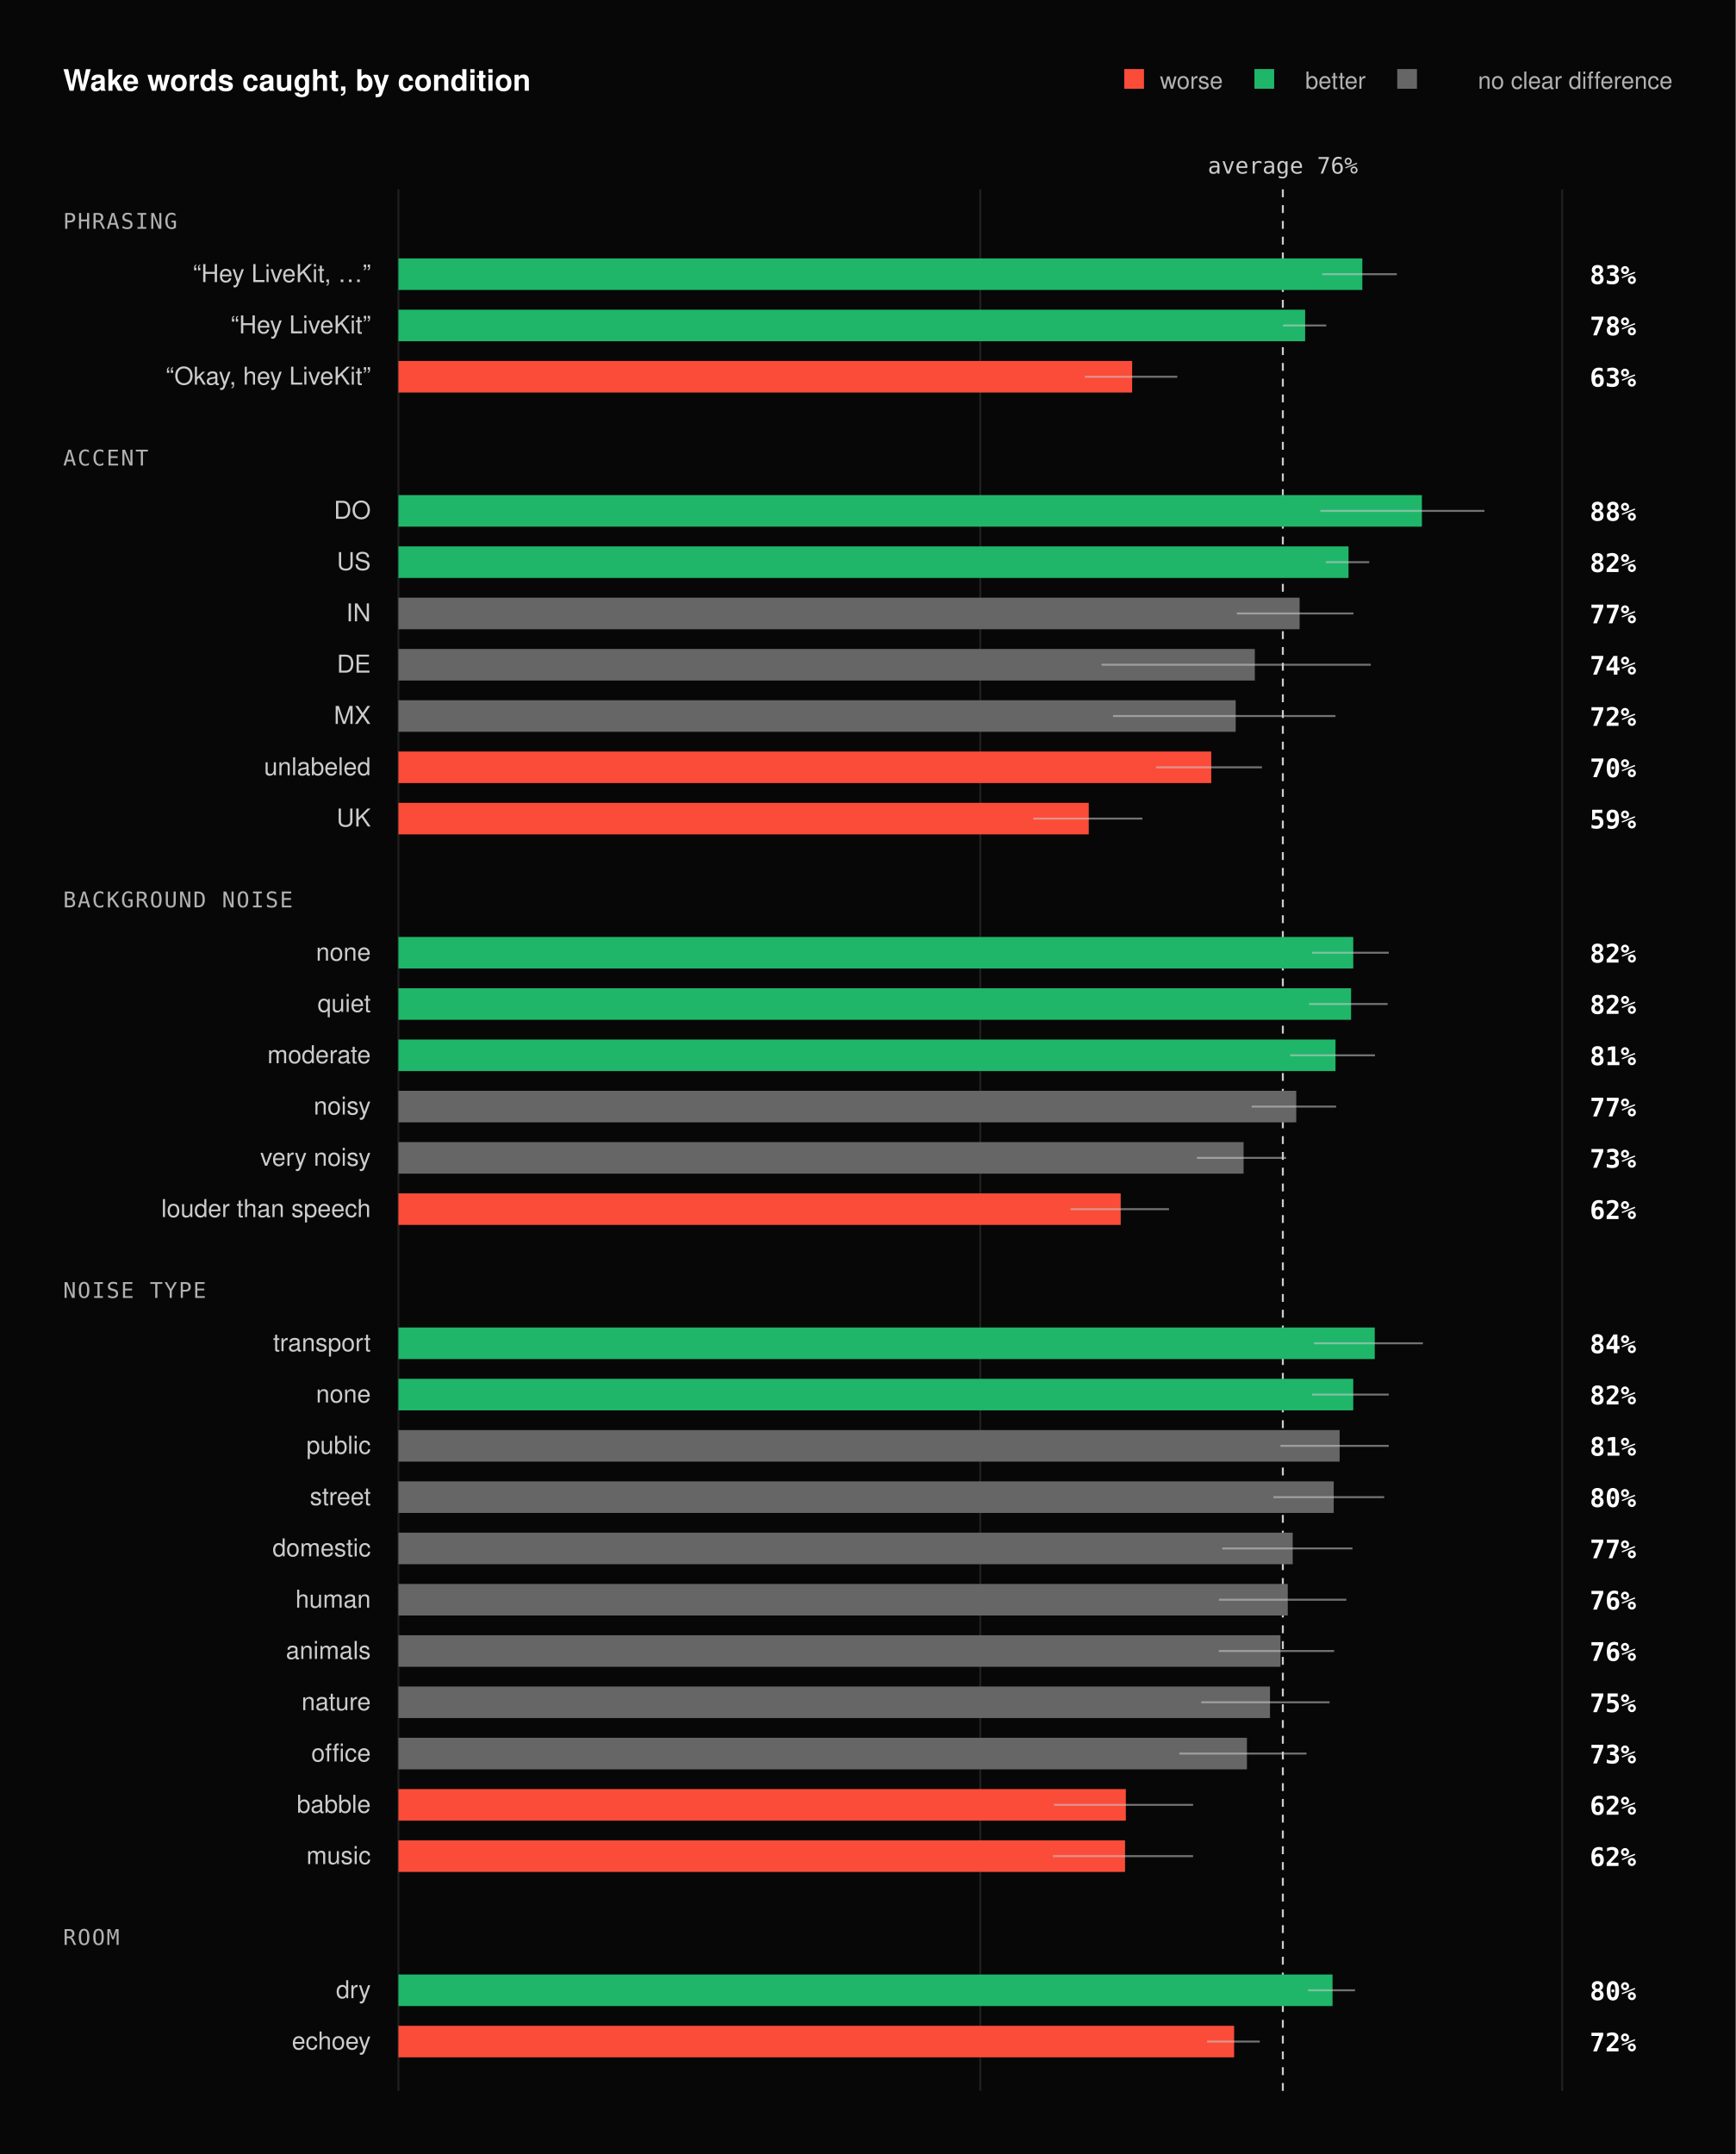
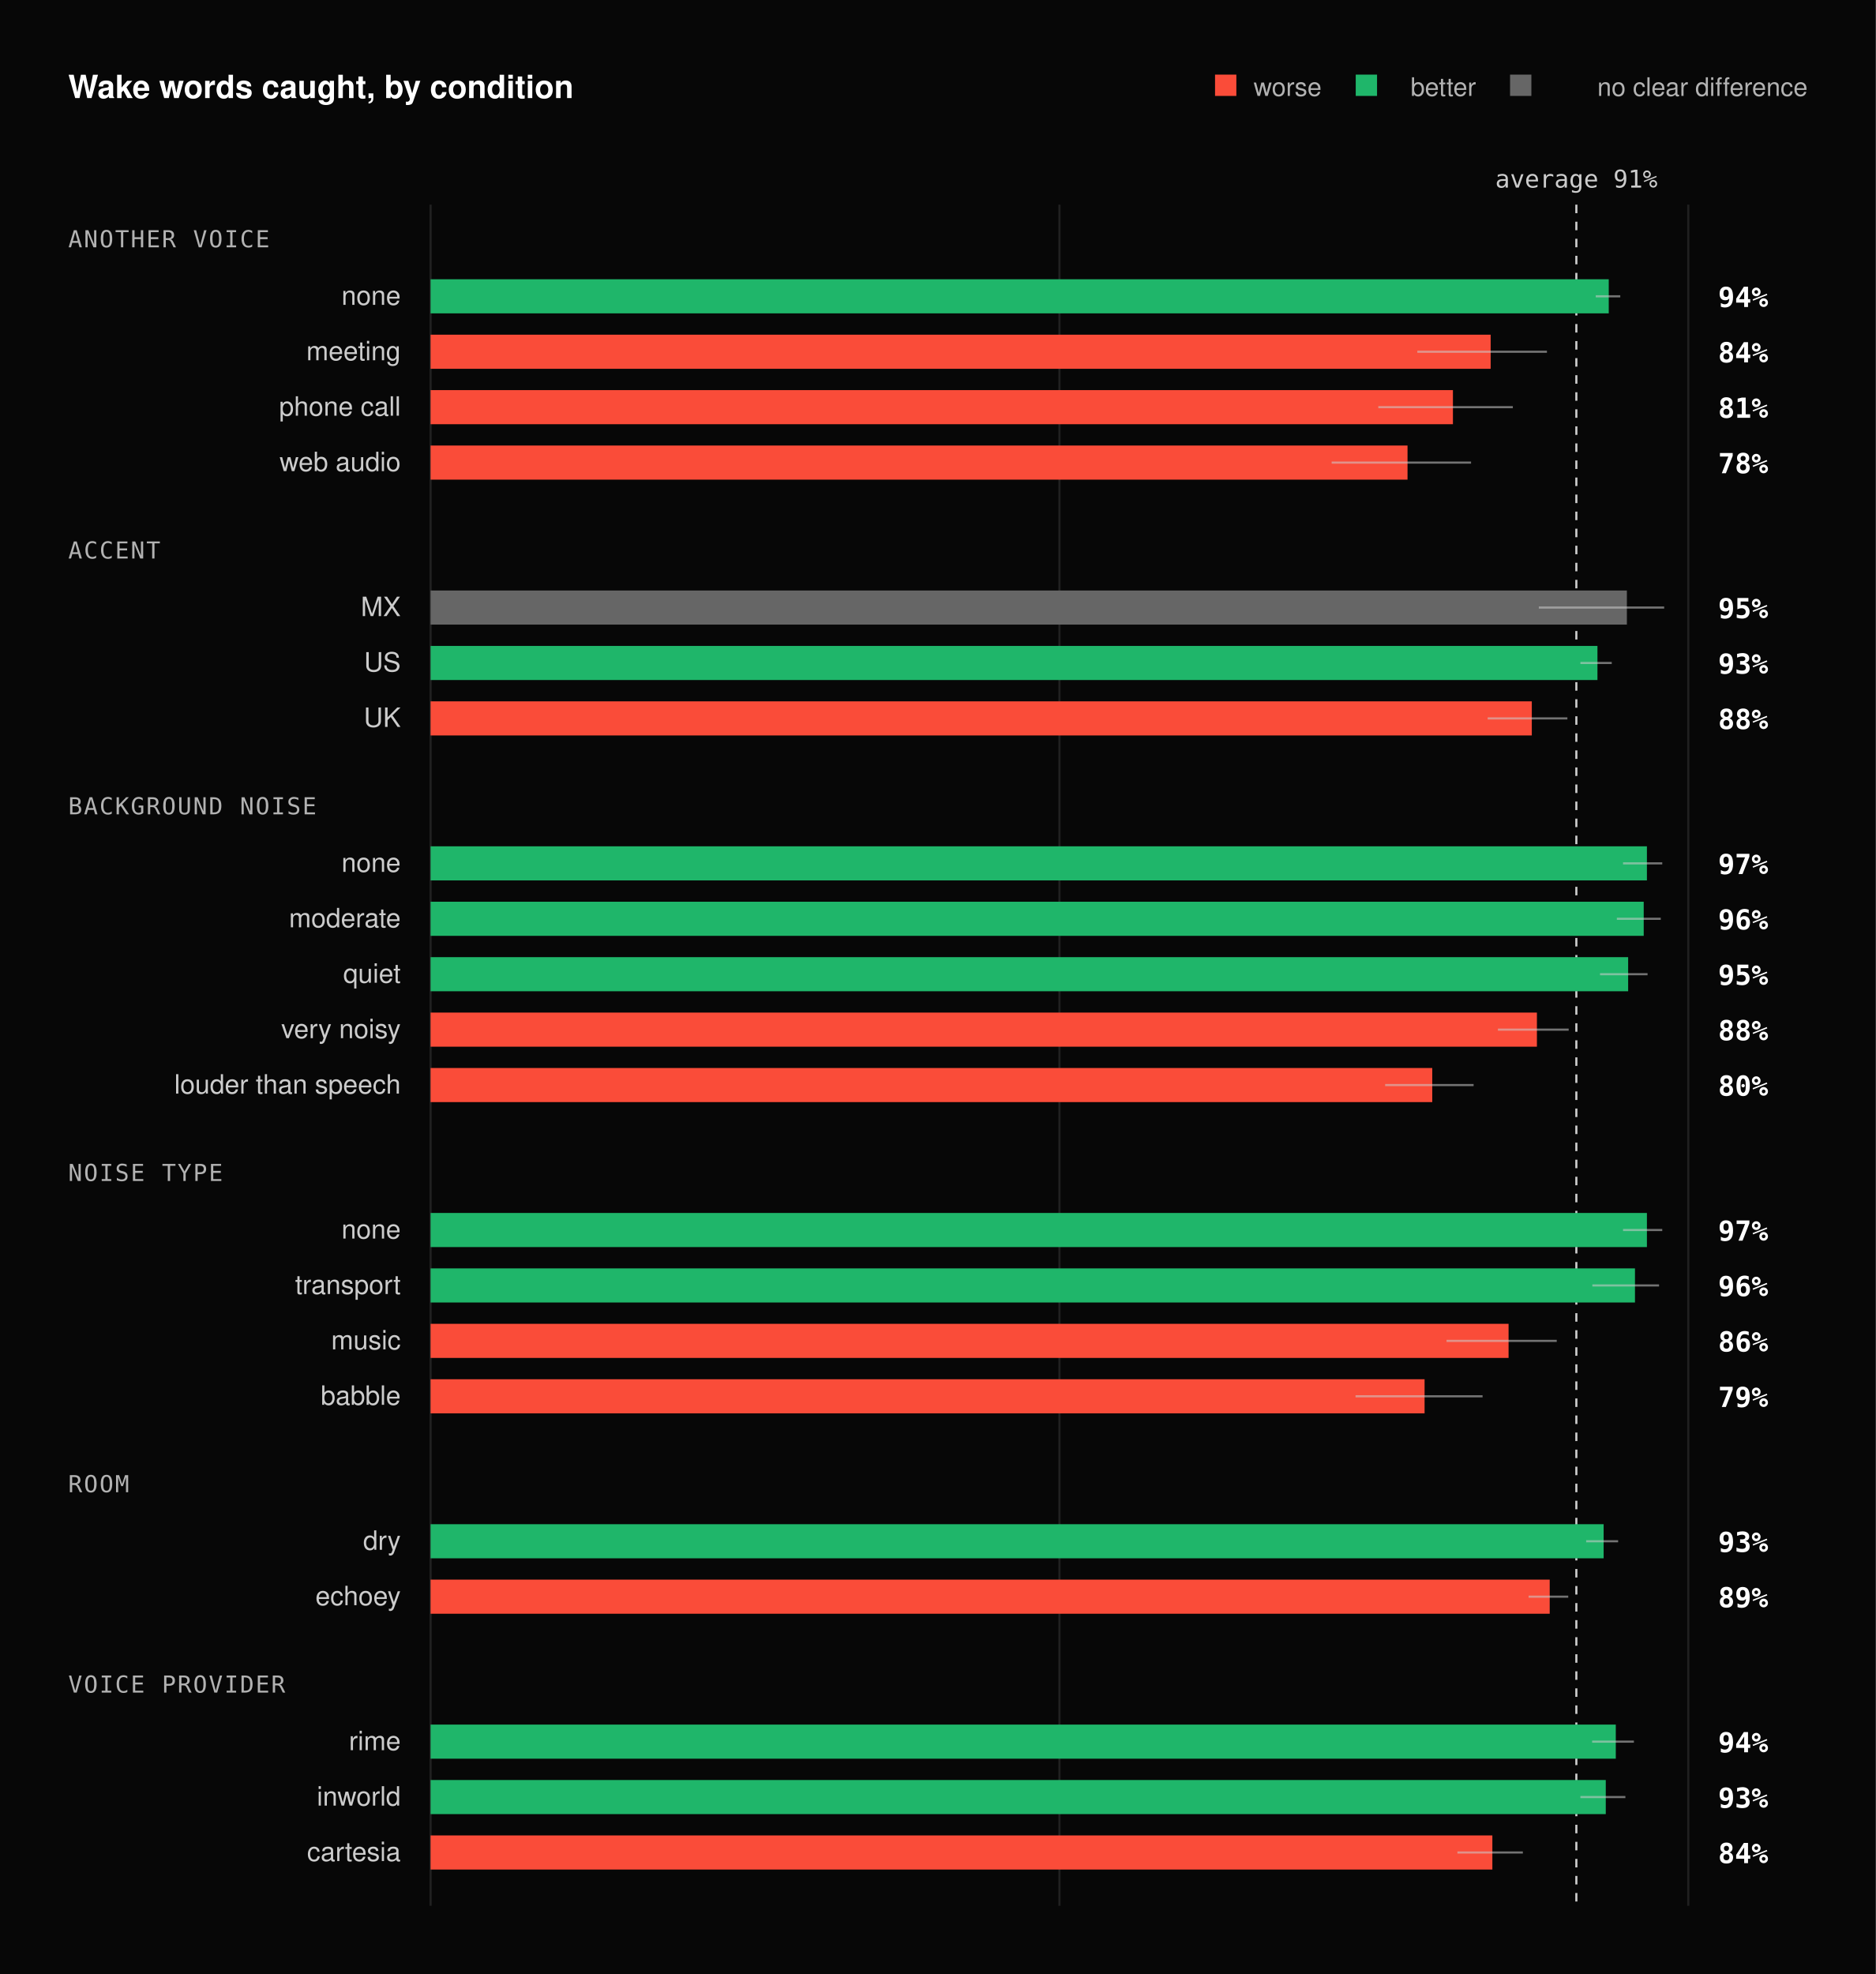
- <svg xmlns="http://www.w3.org/2000/svg" viewBox="0 0 880 1092" width="880" height="1092" font-family="'Public Sans', ui-sans-serif, system-ui, -apple-system, 'Segoe UI', Helvetica, Arial, sans-serif">
-   <rect width="880" height="1092" fill="#070707" />
+ <svg xmlns="http://www.w3.org/2000/svg" viewBox="0 0 880 926" width="880" height="926" font-family="'Public Sans', ui-sans-serif, system-ui, -apple-system, 'Segoe UI', Helvetica, Arial, sans-serif">
+   <rect width="880" height="926" fill="#070707" />
  <text x="32.0" y="46.0" fill="#ffffff" font-size="15" text-anchor="start" font-weight="600">Wake words caught, by condition</text>
  <text x="848.0" y="45.0" fill="#b2b2b2" font-size="12" text-anchor="end" font-weight="400">no clear difference</text>
  <rect x="708.4" y="35" width="10" height="10" fill="#666666" />
  <text x="692.4" y="45.0" fill="#b2b2b2" font-size="12" text-anchor="end" font-weight="400">better</text>
  <rect x="636.0" y="35" width="10" height="10" fill="#1fb66a" />
  <text x="620.0" y="45.0" fill="#b2b2b2" font-size="12" text-anchor="end" font-weight="400">worse</text>
  <rect x="570.0" y="35" width="10" height="10" fill="#fa4c39" />
-   <line x1="202.0" y1="96" x2="202.0" y2="1060" stroke="#202020" />
-   <line x1="497.0" y1="96" x2="497.0" y2="1060" stroke="#202020" />
-   <line x1="792.0" y1="96" x2="792.0" y2="1060" stroke="#202020" />
-   <line x1="650.4" y1="96" x2="650.4" y2="1060" stroke="#cccccc" stroke-dasharray="4 4" />
-   <text x="650.4" y="88.0" fill="#cccccc" font-size="11.5" text-anchor="middle" font-weight="400" font-family="CommitMono, ui-monospace, 'SF Mono', 'Cascadia Mono', Menlo, monospace">average 76%</text>
-   <text x="32.0" y="116.0" fill="#b2b2b2" font-size="11" text-anchor="start" font-weight="400" font-family="CommitMono, ui-monospace, 'SF Mono', 'Cascadia Mono', Menlo, monospace" letter-spacing="0.7">PHRASING</text>
-   <text x="188.0" y="143.0" fill="#cccccc" font-size="12.5" text-anchor="end" font-weight="400">“Hey LiveKit, …”</text>
-   <rect x="202" y="131.0" width="488.7" height="16" fill="#1fb66a" />
-   <line x1="670.4" y1="139.0" x2="708.2" y2="139.0" stroke="#cccccc" stroke-opacity="0.55" stroke-width="1" />
-   <text x="806.0" y="144.0" fill="#ffffff" font-size="13" text-anchor="start" font-weight="600" font-family="CommitMono, ui-monospace, 'SF Mono', 'Cascadia Mono', Menlo, monospace">83%</text>
-   <text x="188.0" y="169.0" fill="#cccccc" font-size="12.5" text-anchor="end" font-weight="400">“Hey LiveKit”</text>
-   <rect x="202" y="157.0" width="459.7" height="16" fill="#1fb66a" />
-   <line x1="650.5" y1="165.0" x2="672.4" y2="165.0" stroke="#cccccc" stroke-opacity="0.55" stroke-width="1" />
-   <text x="806.0" y="170.0" fill="#ffffff" font-size="13" text-anchor="start" font-weight="600" font-family="CommitMono, ui-monospace, 'SF Mono', 'Cascadia Mono', Menlo, monospace">78%</text>
-   <text x="188.0" y="195.0" fill="#cccccc" font-size="12.5" text-anchor="end" font-weight="400">“Okay, hey LiveKit”</text>
-   <rect x="202" y="183.0" width="372.0" height="16" fill="#fa4c39" />
-   <line x1="550.0" y1="191.0" x2="596.9" y2="191.0" stroke="#cccccc" stroke-opacity="0.55" stroke-width="1" />
-   <text x="806.0" y="196.0" fill="#ffffff" font-size="13" text-anchor="start" font-weight="600" font-family="CommitMono, ui-monospace, 'SF Mono', 'Cascadia Mono', Menlo, monospace">63%</text>
-   <text x="32.0" y="236.0" fill="#b2b2b2" font-size="11" text-anchor="start" font-weight="400" font-family="CommitMono, ui-monospace, 'SF Mono', 'Cascadia Mono', Menlo, monospace" letter-spacing="0.7">ACCENT</text>
-   <text x="188.0" y="263.0" fill="#cccccc" font-size="12.5" text-anchor="end" font-weight="400">DO</text>
-   <rect x="202" y="251.0" width="518.9" height="16" fill="#1fb66a" />
-   <line x1="669.4" y1="259.0" x2="752.6" y2="259.0" stroke="#cccccc" stroke-opacity="0.55" stroke-width="1" />
-   <text x="806.0" y="264.0" fill="#ffffff" font-size="13" text-anchor="start" font-weight="600" font-family="CommitMono, ui-monospace, 'SF Mono', 'Cascadia Mono', Menlo, monospace">88%</text>
-   <text x="188.0" y="289.0" fill="#cccccc" font-size="12.5" text-anchor="end" font-weight="400">US</text>
-   <rect x="202" y="277.0" width="481.7" height="16" fill="#1fb66a" />
-   <line x1="672.2" y1="285.0" x2="694.2" y2="285.0" stroke="#cccccc" stroke-opacity="0.55" stroke-width="1" />
-   <text x="806.0" y="290.0" fill="#ffffff" font-size="13" text-anchor="start" font-weight="600" font-family="CommitMono, ui-monospace, 'SF Mono', 'Cascadia Mono', Menlo, monospace">82%</text>
-   <text x="188.0" y="315.0" fill="#cccccc" font-size="12.5" text-anchor="end" font-weight="400">IN</text>
-   <rect x="202" y="303.0" width="456.9" height="16" fill="#666666" />
-   <line x1="627.1" y1="311.0" x2="686.2" y2="311.0" stroke="#cccccc" stroke-opacity="0.55" stroke-width="1" />
-   <text x="806.0" y="316.0" fill="#ffffff" font-size="13" text-anchor="start" font-weight="600" font-family="CommitMono, ui-monospace, 'SF Mono', 'Cascadia Mono', Menlo, monospace">77%</text>
-   <text x="188.0" y="341.0" fill="#cccccc" font-size="12.5" text-anchor="end" font-weight="400">DE</text>
-   <rect x="202" y="329.0" width="434.2" height="16" fill="#666666" />
-   <line x1="558.5" y1="337.0" x2="695.0" y2="337.0" stroke="#cccccc" stroke-opacity="0.55" stroke-width="1" />
-   <text x="806.0" y="342.0" fill="#ffffff" font-size="13" text-anchor="start" font-weight="600" font-family="CommitMono, ui-monospace, 'SF Mono', 'Cascadia Mono', Menlo, monospace">74%</text>
-   <text x="188.0" y="367.0" fill="#cccccc" font-size="12.5" text-anchor="end" font-weight="400">MX</text>
-   <rect x="202" y="355.0" width="424.5" height="16" fill="#666666" />
-   <line x1="564.3" y1="363.0" x2="677.1" y2="363.0" stroke="#cccccc" stroke-opacity="0.55" stroke-width="1" />
-   <text x="806.0" y="368.0" fill="#ffffff" font-size="13" text-anchor="start" font-weight="600" font-family="CommitMono, ui-monospace, 'SF Mono', 'Cascadia Mono', Menlo, monospace">72%</text>
-   <text x="188.0" y="393.0" fill="#cccccc" font-size="12.5" text-anchor="end" font-weight="400">unlabeled</text>
-   <rect x="202" y="381.0" width="412.1" height="16" fill="#fa4c39" />
-   <line x1="586.1" y1="389.0" x2="639.8" y2="389.0" stroke="#cccccc" stroke-opacity="0.55" stroke-width="1" />
-   <text x="806.0" y="394.0" fill="#ffffff" font-size="13" text-anchor="start" font-weight="600" font-family="CommitMono, ui-monospace, 'SF Mono', 'Cascadia Mono', Menlo, monospace">70%</text>
-   <text x="188.0" y="419.0" fill="#cccccc" font-size="12.5" text-anchor="end" font-weight="400">UK</text>
-   <rect x="202" y="407.0" width="350.0" height="16" fill="#fa4c39" />
-   <line x1="523.9" y1="415.0" x2="579.2" y2="415.0" stroke="#cccccc" stroke-opacity="0.55" stroke-width="1" />
-   <text x="806.0" y="420.0" fill="#ffffff" font-size="13" text-anchor="start" font-weight="600" font-family="CommitMono, ui-monospace, 'SF Mono', 'Cascadia Mono', Menlo, monospace">59%</text>
-   <text x="32.0" y="460.0" fill="#b2b2b2" font-size="11" text-anchor="start" font-weight="400" font-family="CommitMono, ui-monospace, 'SF Mono', 'Cascadia Mono', Menlo, monospace" letter-spacing="0.7">BACKGROUND NOISE</text>
-   <text x="188.0" y="487.0" fill="#cccccc" font-size="12.5" text-anchor="end" font-weight="400">none</text>
-   <rect x="202" y="475.0" width="484.1" height="16" fill="#1fb66a" />
-   <line x1="665.2" y1="483.0" x2="704.1" y2="483.0" stroke="#cccccc" stroke-opacity="0.55" stroke-width="1" />
-   <text x="806.0" y="488.0" fill="#ffffff" font-size="13" text-anchor="start" font-weight="600" font-family="CommitMono, ui-monospace, 'SF Mono', 'Cascadia Mono', Menlo, monospace">82%</text>
-   <text x="188.0" y="513.0" fill="#cccccc" font-size="12.5" text-anchor="end" font-weight="400">quiet</text>
-   <rect x="202" y="501.0" width="483.0" height="16" fill="#1fb66a" />
-   <line x1="663.7" y1="509.0" x2="703.5" y2="509.0" stroke="#cccccc" stroke-opacity="0.55" stroke-width="1" />
-   <text x="806.0" y="514.0" fill="#ffffff" font-size="13" text-anchor="start" font-weight="600" font-family="CommitMono, ui-monospace, 'SF Mono', 'Cascadia Mono', Menlo, monospace">82%</text>
-   <text x="188.0" y="539.0" fill="#cccccc" font-size="12.5" text-anchor="end" font-weight="400">moderate</text>
-   <rect x="202" y="527.0" width="475.1" height="16" fill="#1fb66a" />
-   <line x1="654.1" y1="535.0" x2="697.1" y2="535.0" stroke="#cccccc" stroke-opacity="0.55" stroke-width="1" />
-   <text x="806.0" y="540.0" fill="#ffffff" font-size="13" text-anchor="start" font-weight="600" font-family="CommitMono, ui-monospace, 'SF Mono', 'Cascadia Mono', Menlo, monospace">81%</text>
-   <text x="188.0" y="565.0" fill="#cccccc" font-size="12.5" text-anchor="end" font-weight="400">noisy</text>
-   <rect x="202" y="553.0" width="455.2" height="16" fill="#666666" />
-   <line x1="634.6" y1="561.0" x2="677.4" y2="561.0" stroke="#cccccc" stroke-opacity="0.55" stroke-width="1" />
-   <text x="806.0" y="566.0" fill="#ffffff" font-size="13" text-anchor="start" font-weight="600" font-family="CommitMono, ui-monospace, 'SF Mono', 'Cascadia Mono', Menlo, monospace">77%</text>
-   <text x="188.0" y="591.0" fill="#cccccc" font-size="12.5" text-anchor="end" font-weight="400">very noisy</text>
-   <rect x="202" y="579.0" width="428.5" height="16" fill="#666666" />
-   <line x1="606.8" y1="587.0" x2="652.1" y2="587.0" stroke="#cccccc" stroke-opacity="0.55" stroke-width="1" />
-   <text x="806.0" y="592.0" fill="#ffffff" font-size="13" text-anchor="start" font-weight="600" font-family="CommitMono, ui-monospace, 'SF Mono', 'Cascadia Mono', Menlo, monospace">73%</text>
-   <text x="188.0" y="617.0" fill="#cccccc" font-size="12.5" text-anchor="end" font-weight="400">louder than speech</text>
-   <rect x="202" y="605.0" width="366.2" height="16" fill="#fa4c39" />
-   <line x1="542.7" y1="613.0" x2="592.7" y2="613.0" stroke="#cccccc" stroke-opacity="0.55" stroke-width="1" />
-   <text x="806.0" y="618.0" fill="#ffffff" font-size="13" text-anchor="start" font-weight="600" font-family="CommitMono, ui-monospace, 'SF Mono', 'Cascadia Mono', Menlo, monospace">62%</text>
-   <text x="32.0" y="658.0" fill="#b2b2b2" font-size="11" text-anchor="start" font-weight="400" font-family="CommitMono, ui-monospace, 'SF Mono', 'Cascadia Mono', Menlo, monospace" letter-spacing="0.7">NOISE TYPE</text>
-   <text x="188.0" y="685.0" fill="#cccccc" font-size="12.5" text-anchor="end" font-weight="400">transport</text>
-   <rect x="202" y="673.0" width="495.0" height="16" fill="#1fb66a" />
-   <line x1="666.2" y1="681.0" x2="721.4" y2="681.0" stroke="#cccccc" stroke-opacity="0.55" stroke-width="1" />
-   <text x="806.0" y="686.0" fill="#ffffff" font-size="13" text-anchor="start" font-weight="600" font-family="CommitMono, ui-monospace, 'SF Mono', 'Cascadia Mono', Menlo, monospace">84%</text>
-   <text x="188.0" y="711.0" fill="#cccccc" font-size="12.5" text-anchor="end" font-weight="400">none</text>
-   <rect x="202" y="699.0" width="484.1" height="16" fill="#1fb66a" />
-   <line x1="665.2" y1="707.0" x2="704.1" y2="707.0" stroke="#cccccc" stroke-opacity="0.55" stroke-width="1" />
-   <text x="806.0" y="712.0" fill="#ffffff" font-size="13" text-anchor="start" font-weight="600" font-family="CommitMono, ui-monospace, 'SF Mono', 'Cascadia Mono', Menlo, monospace">82%</text>
-   <text x="188.0" y="737.0" fill="#cccccc" font-size="12.5" text-anchor="end" font-weight="400">public</text>
-   <rect x="202" y="725.0" width="477.2" height="16" fill="#666666" />
-   <line x1="649.2" y1="733.0" x2="704.1" y2="733.0" stroke="#cccccc" stroke-opacity="0.55" stroke-width="1" />
-   <text x="806.0" y="738.0" fill="#ffffff" font-size="13" text-anchor="start" font-weight="600" font-family="CommitMono, ui-monospace, 'SF Mono', 'Cascadia Mono', Menlo, monospace">81%</text>
-   <text x="188.0" y="763.0" fill="#cccccc" font-size="12.5" text-anchor="end" font-weight="400">street</text>
-   <rect x="202" y="751.0" width="474.2" height="16" fill="#666666" />
-   <line x1="645.6" y1="759.0" x2="701.8" y2="759.0" stroke="#cccccc" stroke-opacity="0.55" stroke-width="1" />
-   <text x="806.0" y="764.0" fill="#ffffff" font-size="13" text-anchor="start" font-weight="600" font-family="CommitMono, ui-monospace, 'SF Mono', 'Cascadia Mono', Menlo, monospace">80%</text>
-   <text x="188.0" y="789.0" fill="#cccccc" font-size="12.5" text-anchor="end" font-weight="400">domestic</text>
-   <rect x="202" y="777.0" width="453.4" height="16" fill="#666666" />
-   <line x1="619.7" y1="785.0" x2="685.7" y2="785.0" stroke="#cccccc" stroke-opacity="0.55" stroke-width="1" />
-   <text x="806.0" y="790.0" fill="#ffffff" font-size="13" text-anchor="start" font-weight="600" font-family="CommitMono, ui-monospace, 'SF Mono', 'Cascadia Mono', Menlo, monospace">77%</text>
-   <text x="188.0" y="815.0" fill="#cccccc" font-size="12.5" text-anchor="end" font-weight="400">human</text>
-   <rect x="202" y="803.0" width="450.9" height="16" fill="#666666" />
-   <line x1="618.0" y1="811.0" x2="682.6" y2="811.0" stroke="#cccccc" stroke-opacity="0.55" stroke-width="1" />
-   <text x="806.0" y="816.0" fill="#ffffff" font-size="13" text-anchor="start" font-weight="600" font-family="CommitMono, ui-monospace, 'SF Mono', 'Cascadia Mono', Menlo, monospace">76%</text>
-   <text x="188.0" y="841.0" fill="#cccccc" font-size="12.5" text-anchor="end" font-weight="400">animals</text>
-   <rect x="202" y="829.0" width="447.2" height="16" fill="#666666" />
-   <line x1="617.9" y1="837.0" x2="676.4" y2="837.0" stroke="#cccccc" stroke-opacity="0.55" stroke-width="1" />
-   <text x="806.0" y="842.0" fill="#ffffff" font-size="13" text-anchor="start" font-weight="600" font-family="CommitMono, ui-monospace, 'SF Mono', 'Cascadia Mono', Menlo, monospace">76%</text>
-   <text x="188.0" y="867.0" fill="#cccccc" font-size="12.5" text-anchor="end" font-weight="400">nature</text>
-   <rect x="202" y="855.0" width="441.9" height="16" fill="#666666" />
-   <line x1="609.0" y1="863.0" x2="674.1" y2="863.0" stroke="#cccccc" stroke-opacity="0.55" stroke-width="1" />
-   <text x="806.0" y="868.0" fill="#ffffff" font-size="13" text-anchor="start" font-weight="600" font-family="CommitMono, ui-monospace, 'SF Mono', 'Cascadia Mono', Menlo, monospace">75%</text>
-   <text x="188.0" y="893.0" fill="#cccccc" font-size="12.5" text-anchor="end" font-weight="400">office</text>
-   <rect x="202" y="881.0" width="430.2" height="16" fill="#666666" />
-   <line x1="597.9" y1="889.0" x2="662.4" y2="889.0" stroke="#cccccc" stroke-opacity="0.55" stroke-width="1" />
-   <text x="806.0" y="894.0" fill="#ffffff" font-size="13" text-anchor="start" font-weight="600" font-family="CommitMono, ui-monospace, 'SF Mono', 'Cascadia Mono', Menlo, monospace">73%</text>
-   <text x="188.0" y="919.0" fill="#cccccc" font-size="12.5" text-anchor="end" font-weight="400">babble</text>
-   <rect x="202" y="907.0" width="368.8" height="16" fill="#fa4c39" />
-   <line x1="534.3" y1="915.0" x2="604.9" y2="915.0" stroke="#cccccc" stroke-opacity="0.55" stroke-width="1" />
-   <text x="806.0" y="920.0" fill="#ffffff" font-size="13" text-anchor="start" font-weight="600" font-family="CommitMono, ui-monospace, 'SF Mono', 'Cascadia Mono', Menlo, monospace">62%</text>
-   <text x="188.0" y="945.0" fill="#cccccc" font-size="12.5" text-anchor="end" font-weight="400">music</text>
-   <rect x="202" y="933.0" width="368.4" height="16" fill="#fa4c39" />
-   <line x1="533.8" y1="941.0" x2="604.9" y2="941.0" stroke="#cccccc" stroke-opacity="0.55" stroke-width="1" />
-   <text x="806.0" y="946.0" fill="#ffffff" font-size="13" text-anchor="start" font-weight="600" font-family="CommitMono, ui-monospace, 'SF Mono', 'Cascadia Mono', Menlo, monospace">62%</text>
-   <text x="32.0" y="986.0" fill="#b2b2b2" font-size="11" text-anchor="start" font-weight="400" font-family="CommitMono, ui-monospace, 'SF Mono', 'Cascadia Mono', Menlo, monospace" letter-spacing="0.7">ROOM</text>
-   <text x="188.0" y="1013.0" fill="#cccccc" font-size="12.5" text-anchor="end" font-weight="400">dry</text>
-   <rect x="202" y="1001.0" width="473.6" height="16" fill="#1fb66a" />
-   <line x1="663.2" y1="1009.0" x2="687.0" y2="1009.0" stroke="#cccccc" stroke-opacity="0.55" stroke-width="1" />
-   <text x="806.0" y="1014.0" fill="#ffffff" font-size="13" text-anchor="start" font-weight="600" font-family="CommitMono, ui-monospace, 'SF Mono', 'Cascadia Mono', Menlo, monospace">80%</text>
-   <text x="188.0" y="1039.0" fill="#cccccc" font-size="12.5" text-anchor="end" font-weight="400">echoey</text>
-   <rect x="202" y="1027.0" width="423.7" height="16" fill="#fa4c39" />
-   <line x1="612.0" y1="1035.0" x2="638.7" y2="1035.0" stroke="#cccccc" stroke-opacity="0.55" stroke-width="1" />
-   <text x="806.0" y="1040.0" fill="#ffffff" font-size="13" text-anchor="start" font-weight="600" font-family="CommitMono, ui-monospace, 'SF Mono', 'Cascadia Mono', Menlo, monospace">72%</text>
+   <line x1="202.0" y1="96" x2="202.0" y2="894" stroke="#202020" />
+   <line x1="497.0" y1="96" x2="497.0" y2="894" stroke="#202020" />
+   <line x1="792.0" y1="96" x2="792.0" y2="894" stroke="#202020" />
+   <line x1="739.5" y1="96" x2="739.5" y2="894" stroke="#cccccc" stroke-dasharray="4 4" />
+   <text x="739.5" y="88.0" fill="#cccccc" font-size="11.5" text-anchor="middle" font-weight="400" font-family="CommitMono, ui-monospace, 'SF Mono', 'Cascadia Mono', Menlo, monospace">average 91%</text>
+   <text x="32.0" y="116.0" fill="#b2b2b2" font-size="11" text-anchor="start" font-weight="400" font-family="CommitMono, ui-monospace, 'SF Mono', 'Cascadia Mono', Menlo, monospace" letter-spacing="0.7">ANOTHER VOICE</text>
+   <text x="188.0" y="143.0" fill="#cccccc" font-size="12.5" text-anchor="end" font-weight="400">none</text>
+   <rect x="202" y="131.0" width="552.7" height="16" fill="#1fb66a" />
+   <line x1="748.6" y1="139.0" x2="760.1" y2="139.0" stroke="#cccccc" stroke-opacity="0.55" stroke-width="1" />
+   <text x="806.0" y="144.0" fill="#ffffff" font-size="13" text-anchor="start" font-weight="600" font-family="CommitMono, ui-monospace, 'SF Mono', 'Cascadia Mono', Menlo, monospace">94%</text>
+   <text x="188.0" y="169.0" fill="#cccccc" font-size="12.5" text-anchor="end" font-weight="400">meeting</text>
+   <rect x="202" y="157.0" width="497.3" height="16" fill="#fa4c39" />
+   <line x1="664.9" y1="165.0" x2="725.7" y2="165.0" stroke="#cccccc" stroke-opacity="0.55" stroke-width="1" />
+   <text x="806.0" y="170.0" fill="#ffffff" font-size="13" text-anchor="start" font-weight="600" font-family="CommitMono, ui-monospace, 'SF Mono', 'Cascadia Mono', Menlo, monospace">84%</text>
+   <text x="188.0" y="195.0" fill="#cccccc" font-size="12.5" text-anchor="end" font-weight="400">phone call</text>
+   <rect x="202" y="183.0" width="479.6" height="16" fill="#fa4c39" />
+   <line x1="646.6" y1="191.0" x2="709.7" y2="191.0" stroke="#cccccc" stroke-opacity="0.55" stroke-width="1" />
+   <text x="806.0" y="196.0" fill="#ffffff" font-size="13" text-anchor="start" font-weight="600" font-family="CommitMono, ui-monospace, 'SF Mono', 'Cascadia Mono', Menlo, monospace">81%</text>
+   <text x="188.0" y="221.0" fill="#cccccc" font-size="12.5" text-anchor="end" font-weight="400">web audio</text>
+   <rect x="202" y="209.0" width="458.3" height="16" fill="#fa4c39" />
+   <line x1="624.7" y1="217.0" x2="690.1" y2="217.0" stroke="#cccccc" stroke-opacity="0.55" stroke-width="1" />
+   <text x="806.0" y="222.0" fill="#ffffff" font-size="13" text-anchor="start" font-weight="600" font-family="CommitMono, ui-monospace, 'SF Mono', 'Cascadia Mono', Menlo, monospace">78%</text>
+   <text x="32.0" y="262.0" fill="#b2b2b2" font-size="11" text-anchor="start" font-weight="400" font-family="CommitMono, ui-monospace, 'SF Mono', 'Cascadia Mono', Menlo, monospace" letter-spacing="0.7">ACCENT</text>
+   <text x="188.0" y="289.0" fill="#cccccc" font-size="12.5" text-anchor="end" font-weight="400">MX</text>
+   <rect x="202" y="277.0" width="561.2" height="16" fill="#666666" />
+   <line x1="721.9" y1="285.0" x2="780.7" y2="285.0" stroke="#cccccc" stroke-opacity="0.55" stroke-width="1" />
+   <text x="806.0" y="290.0" fill="#ffffff" font-size="13" text-anchor="start" font-weight="600" font-family="CommitMono, ui-monospace, 'SF Mono', 'Cascadia Mono', Menlo, monospace">95%</text>
+   <text x="188.0" y="315.0" fill="#cccccc" font-size="12.5" text-anchor="end" font-weight="400">US</text>
+   <rect x="202" y="303.0" width="547.4" height="16" fill="#1fb66a" />
+   <line x1="741.4" y1="311.0" x2="756.1" y2="311.0" stroke="#cccccc" stroke-opacity="0.55" stroke-width="1" />
+   <text x="806.0" y="316.0" fill="#ffffff" font-size="13" text-anchor="start" font-weight="600" font-family="CommitMono, ui-monospace, 'SF Mono', 'Cascadia Mono', Menlo, monospace">93%</text>
+   <text x="188.0" y="341.0" fill="#cccccc" font-size="12.5" text-anchor="end" font-weight="400">UK</text>
+   <rect x="202" y="329.0" width="516.6" height="16" fill="#fa4c39" />
+   <line x1="697.9" y1="337.0" x2="735.3" y2="337.0" stroke="#cccccc" stroke-opacity="0.55" stroke-width="1" />
+   <text x="806.0" y="342.0" fill="#ffffff" font-size="13" text-anchor="start" font-weight="600" font-family="CommitMono, ui-monospace, 'SF Mono', 'Cascadia Mono', Menlo, monospace">88%</text>
+   <text x="32.0" y="382.0" fill="#b2b2b2" font-size="11" text-anchor="start" font-weight="400" font-family="CommitMono, ui-monospace, 'SF Mono', 'Cascadia Mono', Menlo, monospace" letter-spacing="0.7">BACKGROUND NOISE</text>
+   <text x="188.0" y="409.0" fill="#cccccc" font-size="12.5" text-anchor="end" font-weight="400">none</text>
+   <rect x="202" y="397.0" width="570.6" height="16" fill="#1fb66a" />
+   <line x1="761.4" y1="405.0" x2="779.8" y2="405.0" stroke="#cccccc" stroke-opacity="0.55" stroke-width="1" />
+   <text x="806.0" y="410.0" fill="#ffffff" font-size="13" text-anchor="start" font-weight="600" font-family="CommitMono, ui-monospace, 'SF Mono', 'Cascadia Mono', Menlo, monospace">97%</text>
+   <text x="188.0" y="435.0" fill="#cccccc" font-size="12.5" text-anchor="end" font-weight="400">moderate</text>
+   <rect x="202" y="423.0" width="569.1" height="16" fill="#1fb66a" />
+   <line x1="758.5" y1="431.0" x2="779.1" y2="431.0" stroke="#cccccc" stroke-opacity="0.55" stroke-width="1" />
+   <text x="806.0" y="436.0" fill="#ffffff" font-size="13" text-anchor="start" font-weight="600" font-family="CommitMono, ui-monospace, 'SF Mono', 'Cascadia Mono', Menlo, monospace">96%</text>
+   <text x="188.0" y="461.0" fill="#cccccc" font-size="12.5" text-anchor="end" font-weight="400">quiet</text>
+   <rect x="202" y="449.0" width="561.8" height="16" fill="#1fb66a" />
+   <line x1="750.6" y1="457.0" x2="772.9" y2="457.0" stroke="#cccccc" stroke-opacity="0.55" stroke-width="1" />
+   <text x="806.0" y="462.0" fill="#ffffff" font-size="13" text-anchor="start" font-weight="600" font-family="CommitMono, ui-monospace, 'SF Mono', 'Cascadia Mono', Menlo, monospace">95%</text>
+   <text x="188.0" y="487.0" fill="#cccccc" font-size="12.5" text-anchor="end" font-weight="400">very noisy</text>
+   <rect x="202" y="475.0" width="519.0" height="16" fill="#fa4c39" />
+   <line x1="702.7" y1="483.0" x2="735.9" y2="483.0" stroke="#cccccc" stroke-opacity="0.55" stroke-width="1" />
+   <text x="806.0" y="488.0" fill="#ffffff" font-size="13" text-anchor="start" font-weight="600" font-family="CommitMono, ui-monospace, 'SF Mono', 'Cascadia Mono', Menlo, monospace">88%</text>
+   <text x="188.0" y="513.0" fill="#cccccc" font-size="12.5" text-anchor="end" font-weight="400">louder than speech</text>
+   <rect x="202" y="501.0" width="469.9" height="16" fill="#fa4c39" />
+   <line x1="649.8" y1="509.0" x2="691.3" y2="509.0" stroke="#cccccc" stroke-opacity="0.55" stroke-width="1" />
+   <text x="806.0" y="514.0" fill="#ffffff" font-size="13" text-anchor="start" font-weight="600" font-family="CommitMono, ui-monospace, 'SF Mono', 'Cascadia Mono', Menlo, monospace">80%</text>
+   <text x="32.0" y="554.0" fill="#b2b2b2" font-size="11" text-anchor="start" font-weight="400" font-family="CommitMono, ui-monospace, 'SF Mono', 'Cascadia Mono', Menlo, monospace" letter-spacing="0.7">NOISE TYPE</text>
+   <text x="188.0" y="581.0" fill="#cccccc" font-size="12.5" text-anchor="end" font-weight="400">none</text>
+   <rect x="202" y="569.0" width="570.6" height="16" fill="#1fb66a" />
+   <line x1="761.4" y1="577.0" x2="779.8" y2="577.0" stroke="#cccccc" stroke-opacity="0.55" stroke-width="1" />
+   <text x="806.0" y="582.0" fill="#ffffff" font-size="13" text-anchor="start" font-weight="600" font-family="CommitMono, ui-monospace, 'SF Mono', 'Cascadia Mono', Menlo, monospace">97%</text>
+   <text x="188.0" y="607.0" fill="#cccccc" font-size="12.5" text-anchor="end" font-weight="400">transport</text>
+   <rect x="202" y="595.0" width="565.0" height="16" fill="#1fb66a" />
+   <line x1="747.0" y1="603.0" x2="778.3" y2="603.0" stroke="#cccccc" stroke-opacity="0.55" stroke-width="1" />
+   <text x="806.0" y="608.0" fill="#ffffff" font-size="13" text-anchor="start" font-weight="600" font-family="CommitMono, ui-monospace, 'SF Mono', 'Cascadia Mono', Menlo, monospace">96%</text>
+   <text x="188.0" y="633.0" fill="#cccccc" font-size="12.5" text-anchor="end" font-weight="400">music</text>
+   <rect x="202" y="621.0" width="505.7" height="16" fill="#fa4c39" />
+   <line x1="678.6" y1="629.0" x2="730.3" y2="629.0" stroke="#cccccc" stroke-opacity="0.55" stroke-width="1" />
+   <text x="806.0" y="634.0" fill="#ffffff" font-size="13" text-anchor="start" font-weight="600" font-family="CommitMono, ui-monospace, 'SF Mono', 'Cascadia Mono', Menlo, monospace">86%</text>
+   <text x="188.0" y="659.0" fill="#cccccc" font-size="12.5" text-anchor="end" font-weight="400">babble</text>
+   <rect x="202" y="647.0" width="466.3" height="16" fill="#fa4c39" />
+   <line x1="635.9" y1="655.0" x2="695.5" y2="655.0" stroke="#cccccc" stroke-opacity="0.55" stroke-width="1" />
+   <text x="806.0" y="660.0" fill="#ffffff" font-size="13" text-anchor="start" font-weight="600" font-family="CommitMono, ui-monospace, 'SF Mono', 'Cascadia Mono', Menlo, monospace">79%</text>
+   <text x="32.0" y="700.0" fill="#b2b2b2" font-size="11" text-anchor="start" font-weight="400" font-family="CommitMono, ui-monospace, 'SF Mono', 'Cascadia Mono', Menlo, monospace" letter-spacing="0.7">ROOM</text>
+   <text x="188.0" y="727.0" fill="#cccccc" font-size="12.5" text-anchor="end" font-weight="400">dry</text>
+   <rect x="202" y="715.0" width="550.3" height="16" fill="#1fb66a" />
+   <line x1="744.1" y1="723.0" x2="759.1" y2="723.0" stroke="#cccccc" stroke-opacity="0.55" stroke-width="1" />
+   <text x="806.0" y="728.0" fill="#ffffff" font-size="13" text-anchor="start" font-weight="600" font-family="CommitMono, ui-monospace, 'SF Mono', 'Cascadia Mono', Menlo, monospace">93%</text>
+   <text x="188.0" y="753.0" fill="#cccccc" font-size="12.5" text-anchor="end" font-weight="400">echoey</text>
+   <rect x="202" y="741.0" width="525.0" height="16" fill="#fa4c39" />
+   <line x1="717.1" y1="749.0" x2="735.7" y2="749.0" stroke="#cccccc" stroke-opacity="0.55" stroke-width="1" />
+   <text x="806.0" y="754.0" fill="#ffffff" font-size="13" text-anchor="start" font-weight="600" font-family="CommitMono, ui-monospace, 'SF Mono', 'Cascadia Mono', Menlo, monospace">89%</text>
+   <text x="32.0" y="794.0" fill="#b2b2b2" font-size="11" text-anchor="start" font-weight="400" font-family="CommitMono, ui-monospace, 'SF Mono', 'Cascadia Mono', Menlo, monospace" letter-spacing="0.7">VOICE PROVIDER</text>
+   <text x="188.0" y="821.0" fill="#cccccc" font-size="12.5" text-anchor="end" font-weight="400">rime</text>
+   <rect x="202" y="809.0" width="556.0" height="16" fill="#1fb66a" />
+   <line x1="746.9" y1="817.0" x2="766.5" y2="817.0" stroke="#cccccc" stroke-opacity="0.55" stroke-width="1" />
+   <text x="806.0" y="822.0" fill="#ffffff" font-size="13" text-anchor="start" font-weight="600" font-family="CommitMono, ui-monospace, 'SF Mono', 'Cascadia Mono', Menlo, monospace">94%</text>
+   <text x="188.0" y="847.0" fill="#cccccc" font-size="12.5" text-anchor="end" font-weight="400">inworld</text>
+   <rect x="202" y="835.0" width="551.3" height="16" fill="#1fb66a" />
+   <line x1="741.4" y1="843.0" x2="762.5" y2="843.0" stroke="#cccccc" stroke-opacity="0.55" stroke-width="1" />
+   <text x="806.0" y="848.0" fill="#ffffff" font-size="13" text-anchor="start" font-weight="600" font-family="CommitMono, ui-monospace, 'SF Mono', 'Cascadia Mono', Menlo, monospace">93%</text>
+   <text x="188.0" y="873.0" fill="#cccccc" font-size="12.5" text-anchor="end" font-weight="400">cartesia</text>
+   <rect x="202" y="861.0" width="498.1" height="16" fill="#fa4c39" />
+   <line x1="683.7" y1="869.0" x2="714.4" y2="869.0" stroke="#cccccc" stroke-opacity="0.55" stroke-width="1" />
+   <text x="806.0" y="874.0" fill="#ffffff" font-size="13" text-anchor="start" font-weight="600" font-family="CommitMono, ui-monospace, 'SF Mono', 'Cascadia Mono', Menlo, monospace">84%</text>
</svg>
